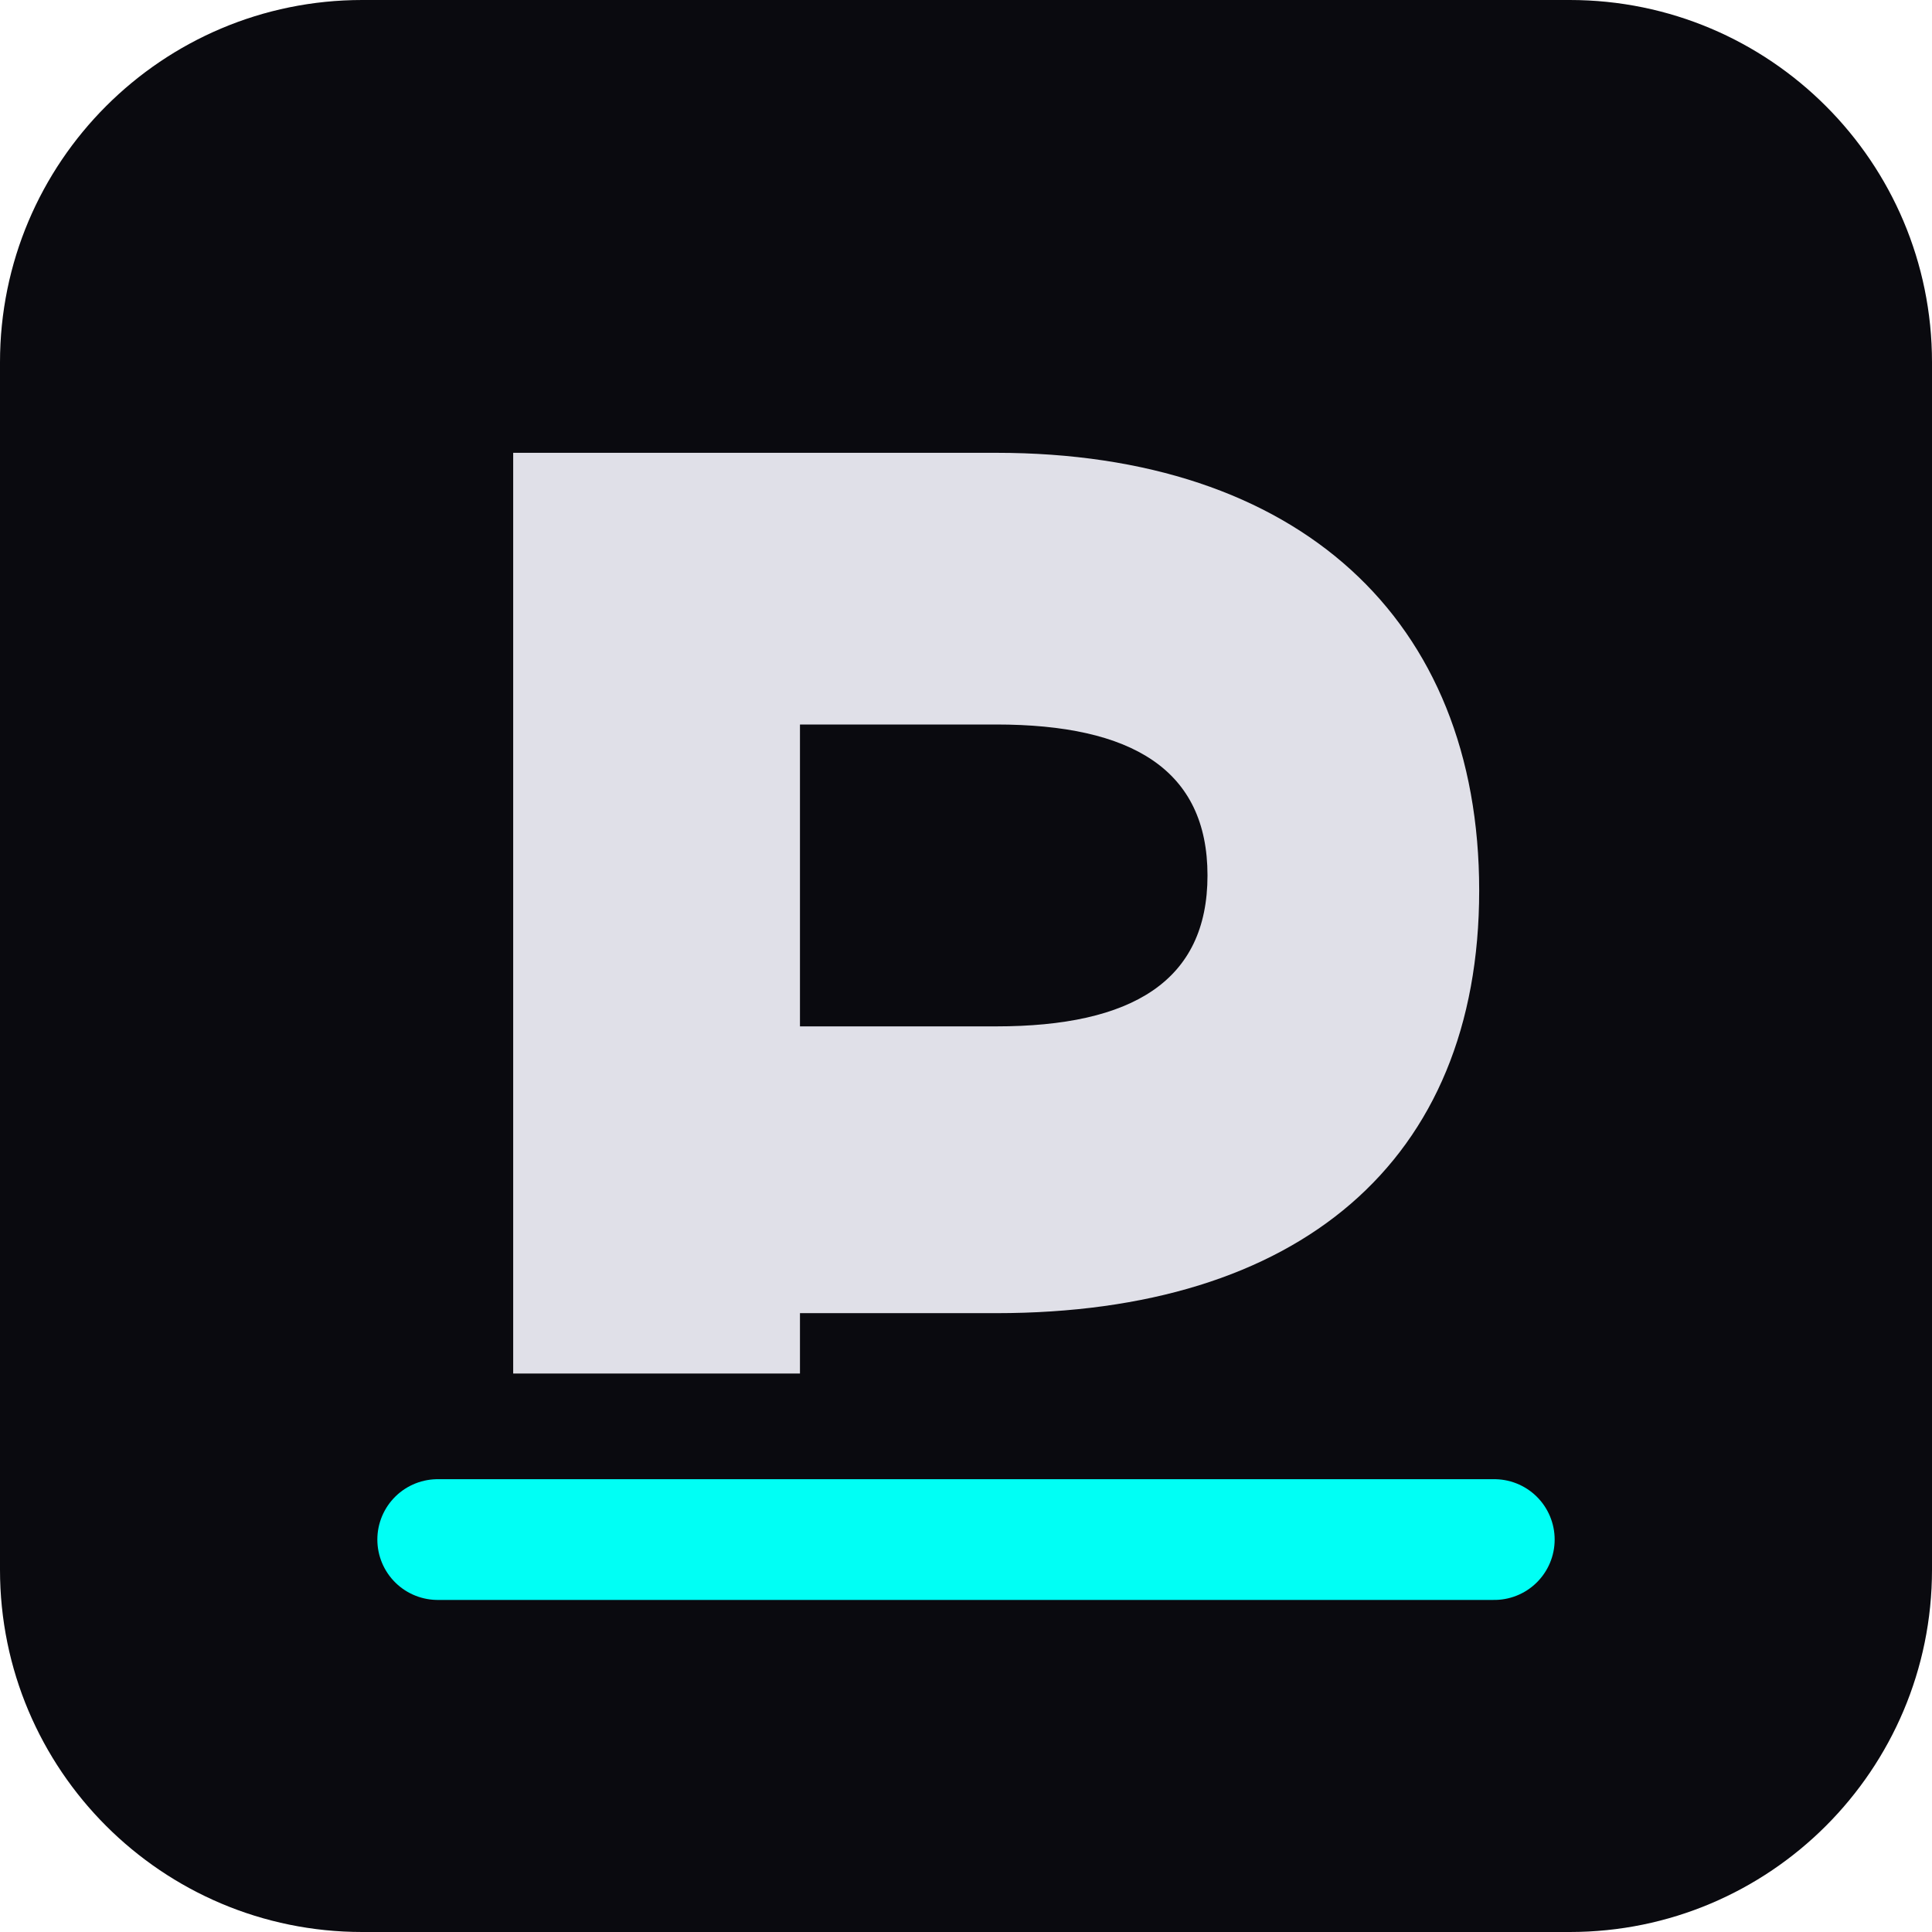
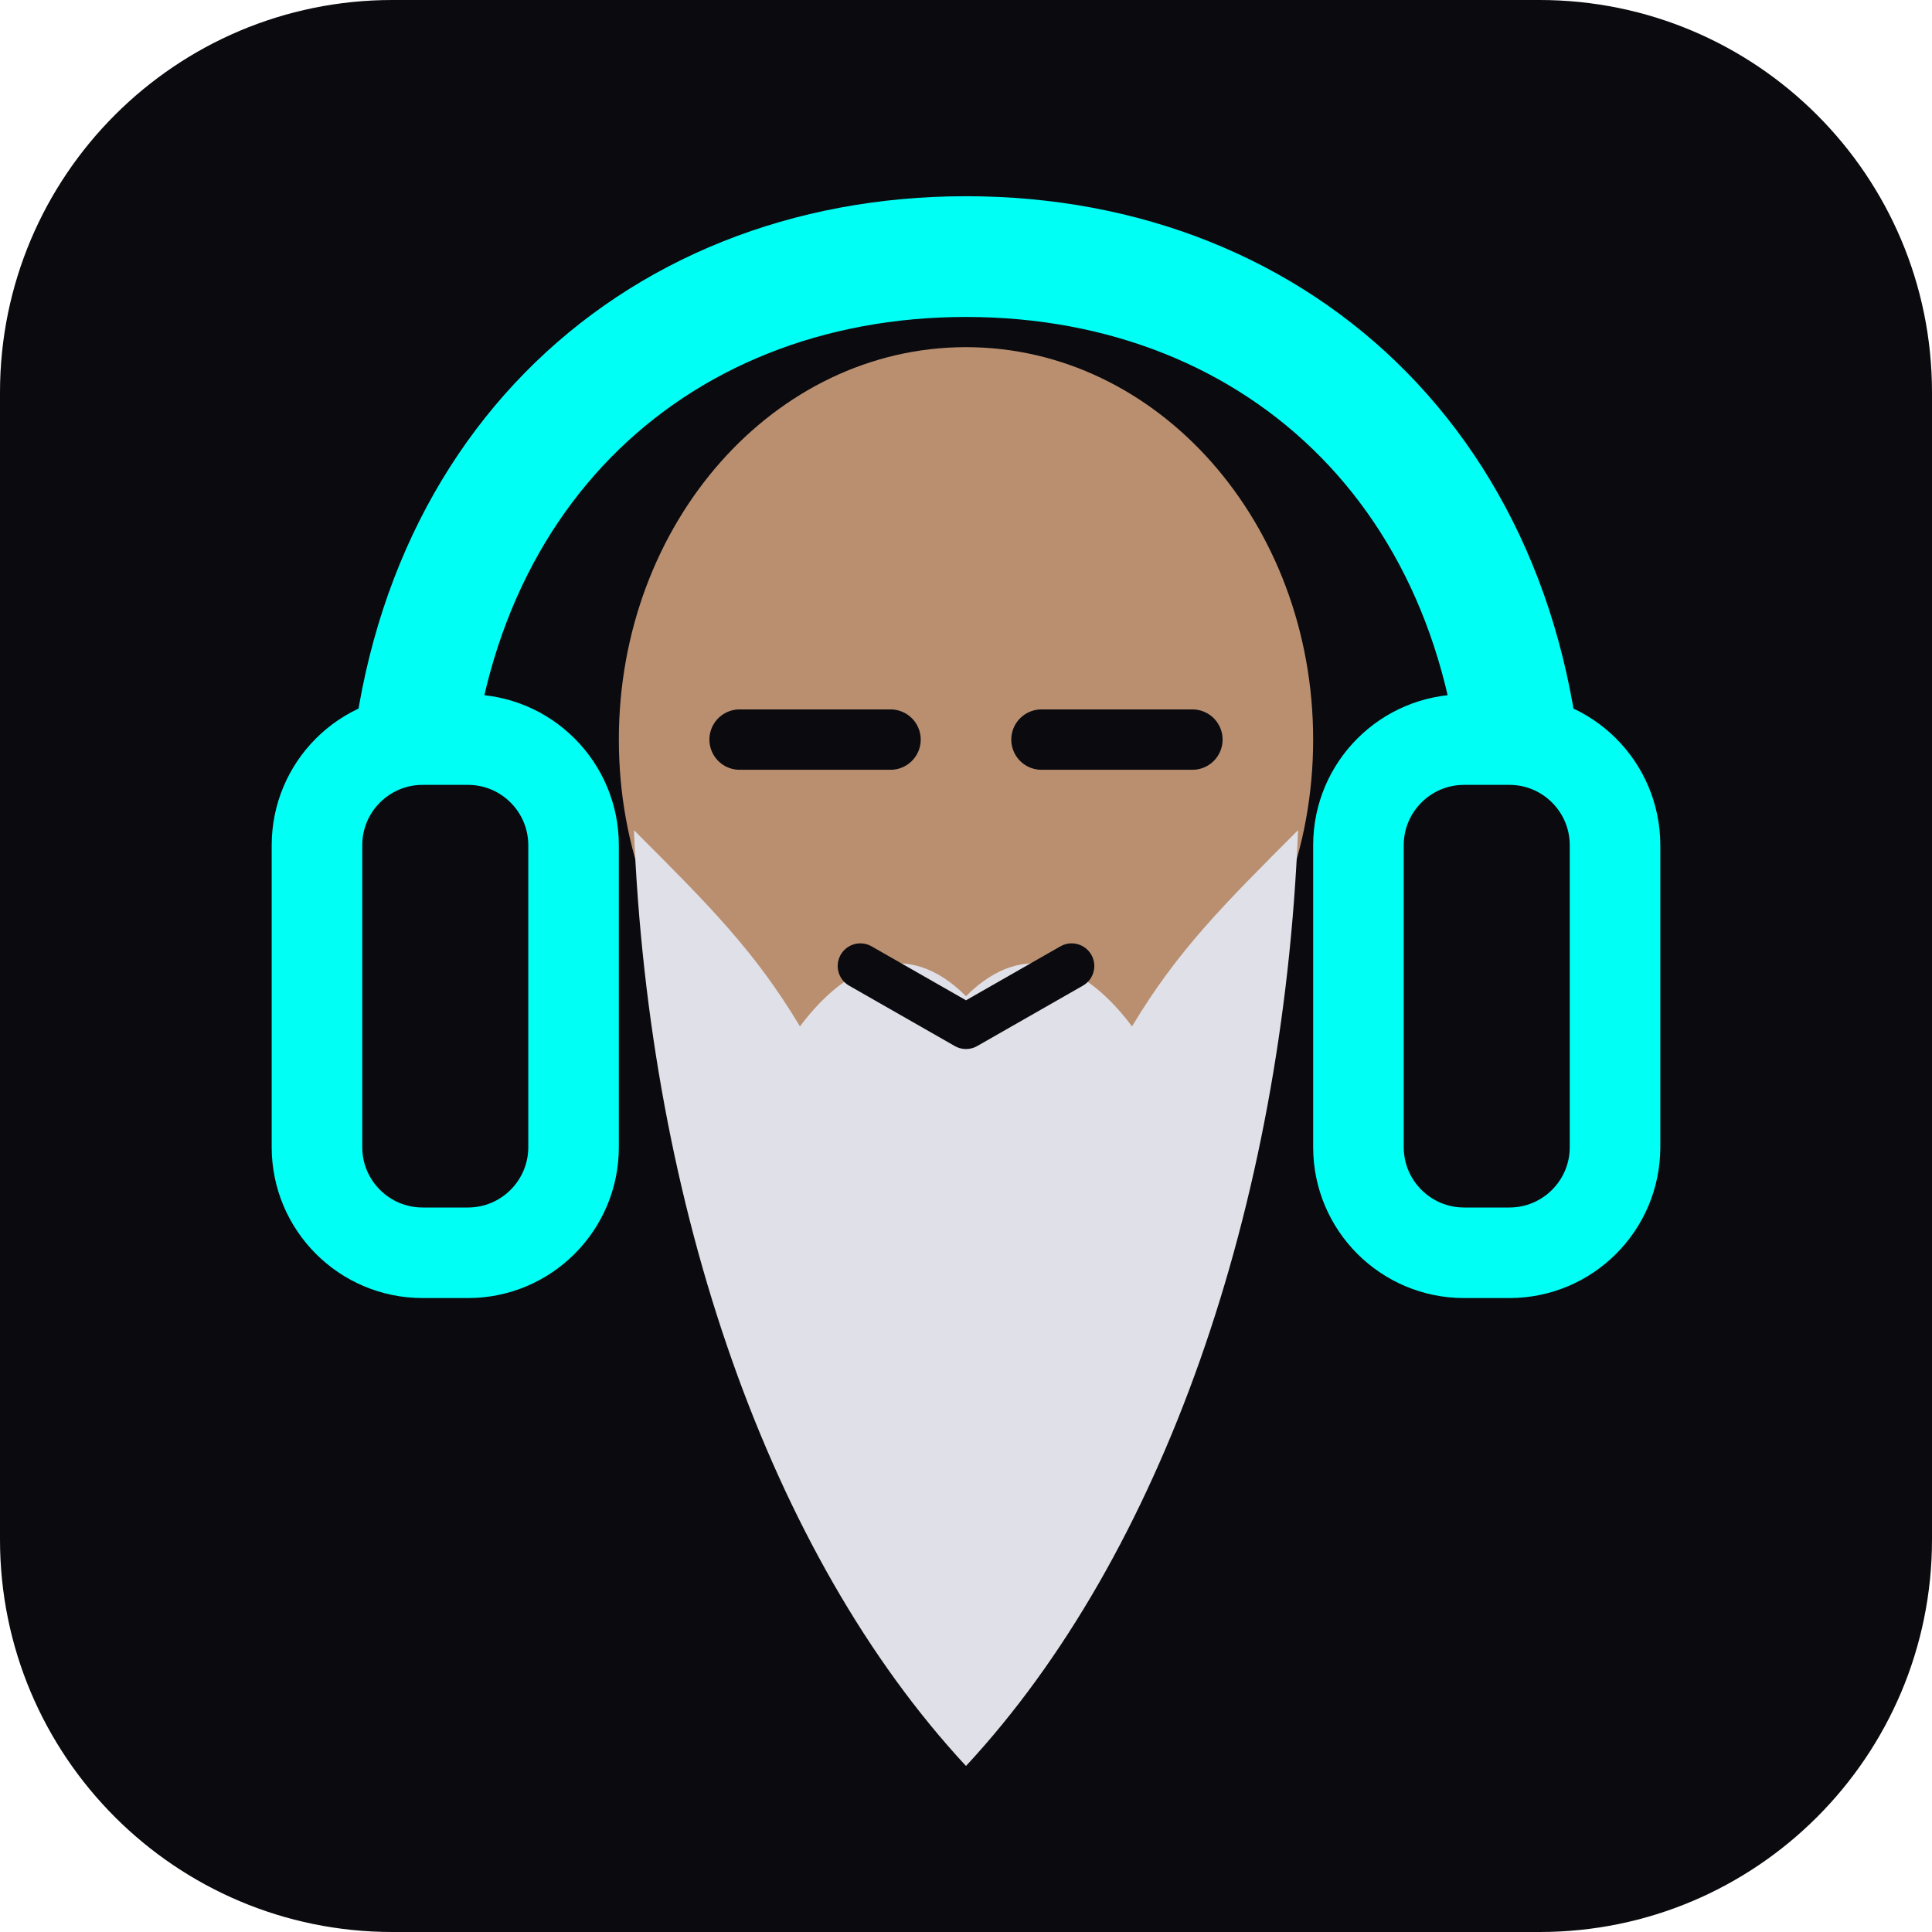
<svg xmlns="http://www.w3.org/2000/svg" viewBox="0 0 128 128">
-   <rect width="128" height="128" rx="24" fill="#0a0a0f" />
-   <path d="M34 91V30h32c20 0 32 11 32 29S86 87 66 87H53v4H34Zm19-23h13c9 0 14-3 14-10s-5-10-14-10H53v20Z" fill="#e0e0e8" />
-   <path d="M29 102h70" stroke="#00fff5" stroke-width="8" stroke-linecap="round" />
+   <rect width="128" height="128" rx="26" fill="#0a0a0f" />
+   <path d="M27 56c0-24 16-39 37-39s37 15 37 39" fill="none" stroke="#00fff5" stroke-width="8" stroke-linecap="round" />
+   <ellipse cx="64" cy="49" rx="23" ry="26" fill="#b98f70" />
+   <path d="M42 55c5 5 8 8 11 13 3-4 7-6 11-2 4-4 8-2 11 2 3-5 6-8 11-13-1 25-9 48-22 62-13-14-21-37-22-62Z" fill="#e0e0e8" />
+   <path d="M49 49h10m10 0h10" stroke="#0a0a0f" stroke-width="4" stroke-linecap="round" />
+   <path d="m57 64 7 4 7-4" fill="none" stroke="#0a0a0f" stroke-width="3" stroke-linecap="round" stroke-linejoin="round" />
+   <rect x="21" y="49" width="17" height="34" rx="7" fill="#0a0a0f" stroke="#00fff5" stroke-width="6" />
+   <rect x="90" y="49" width="17" height="34" rx="7" fill="#0a0a0f" stroke="#00fff5" stroke-width="6" />
</svg>
